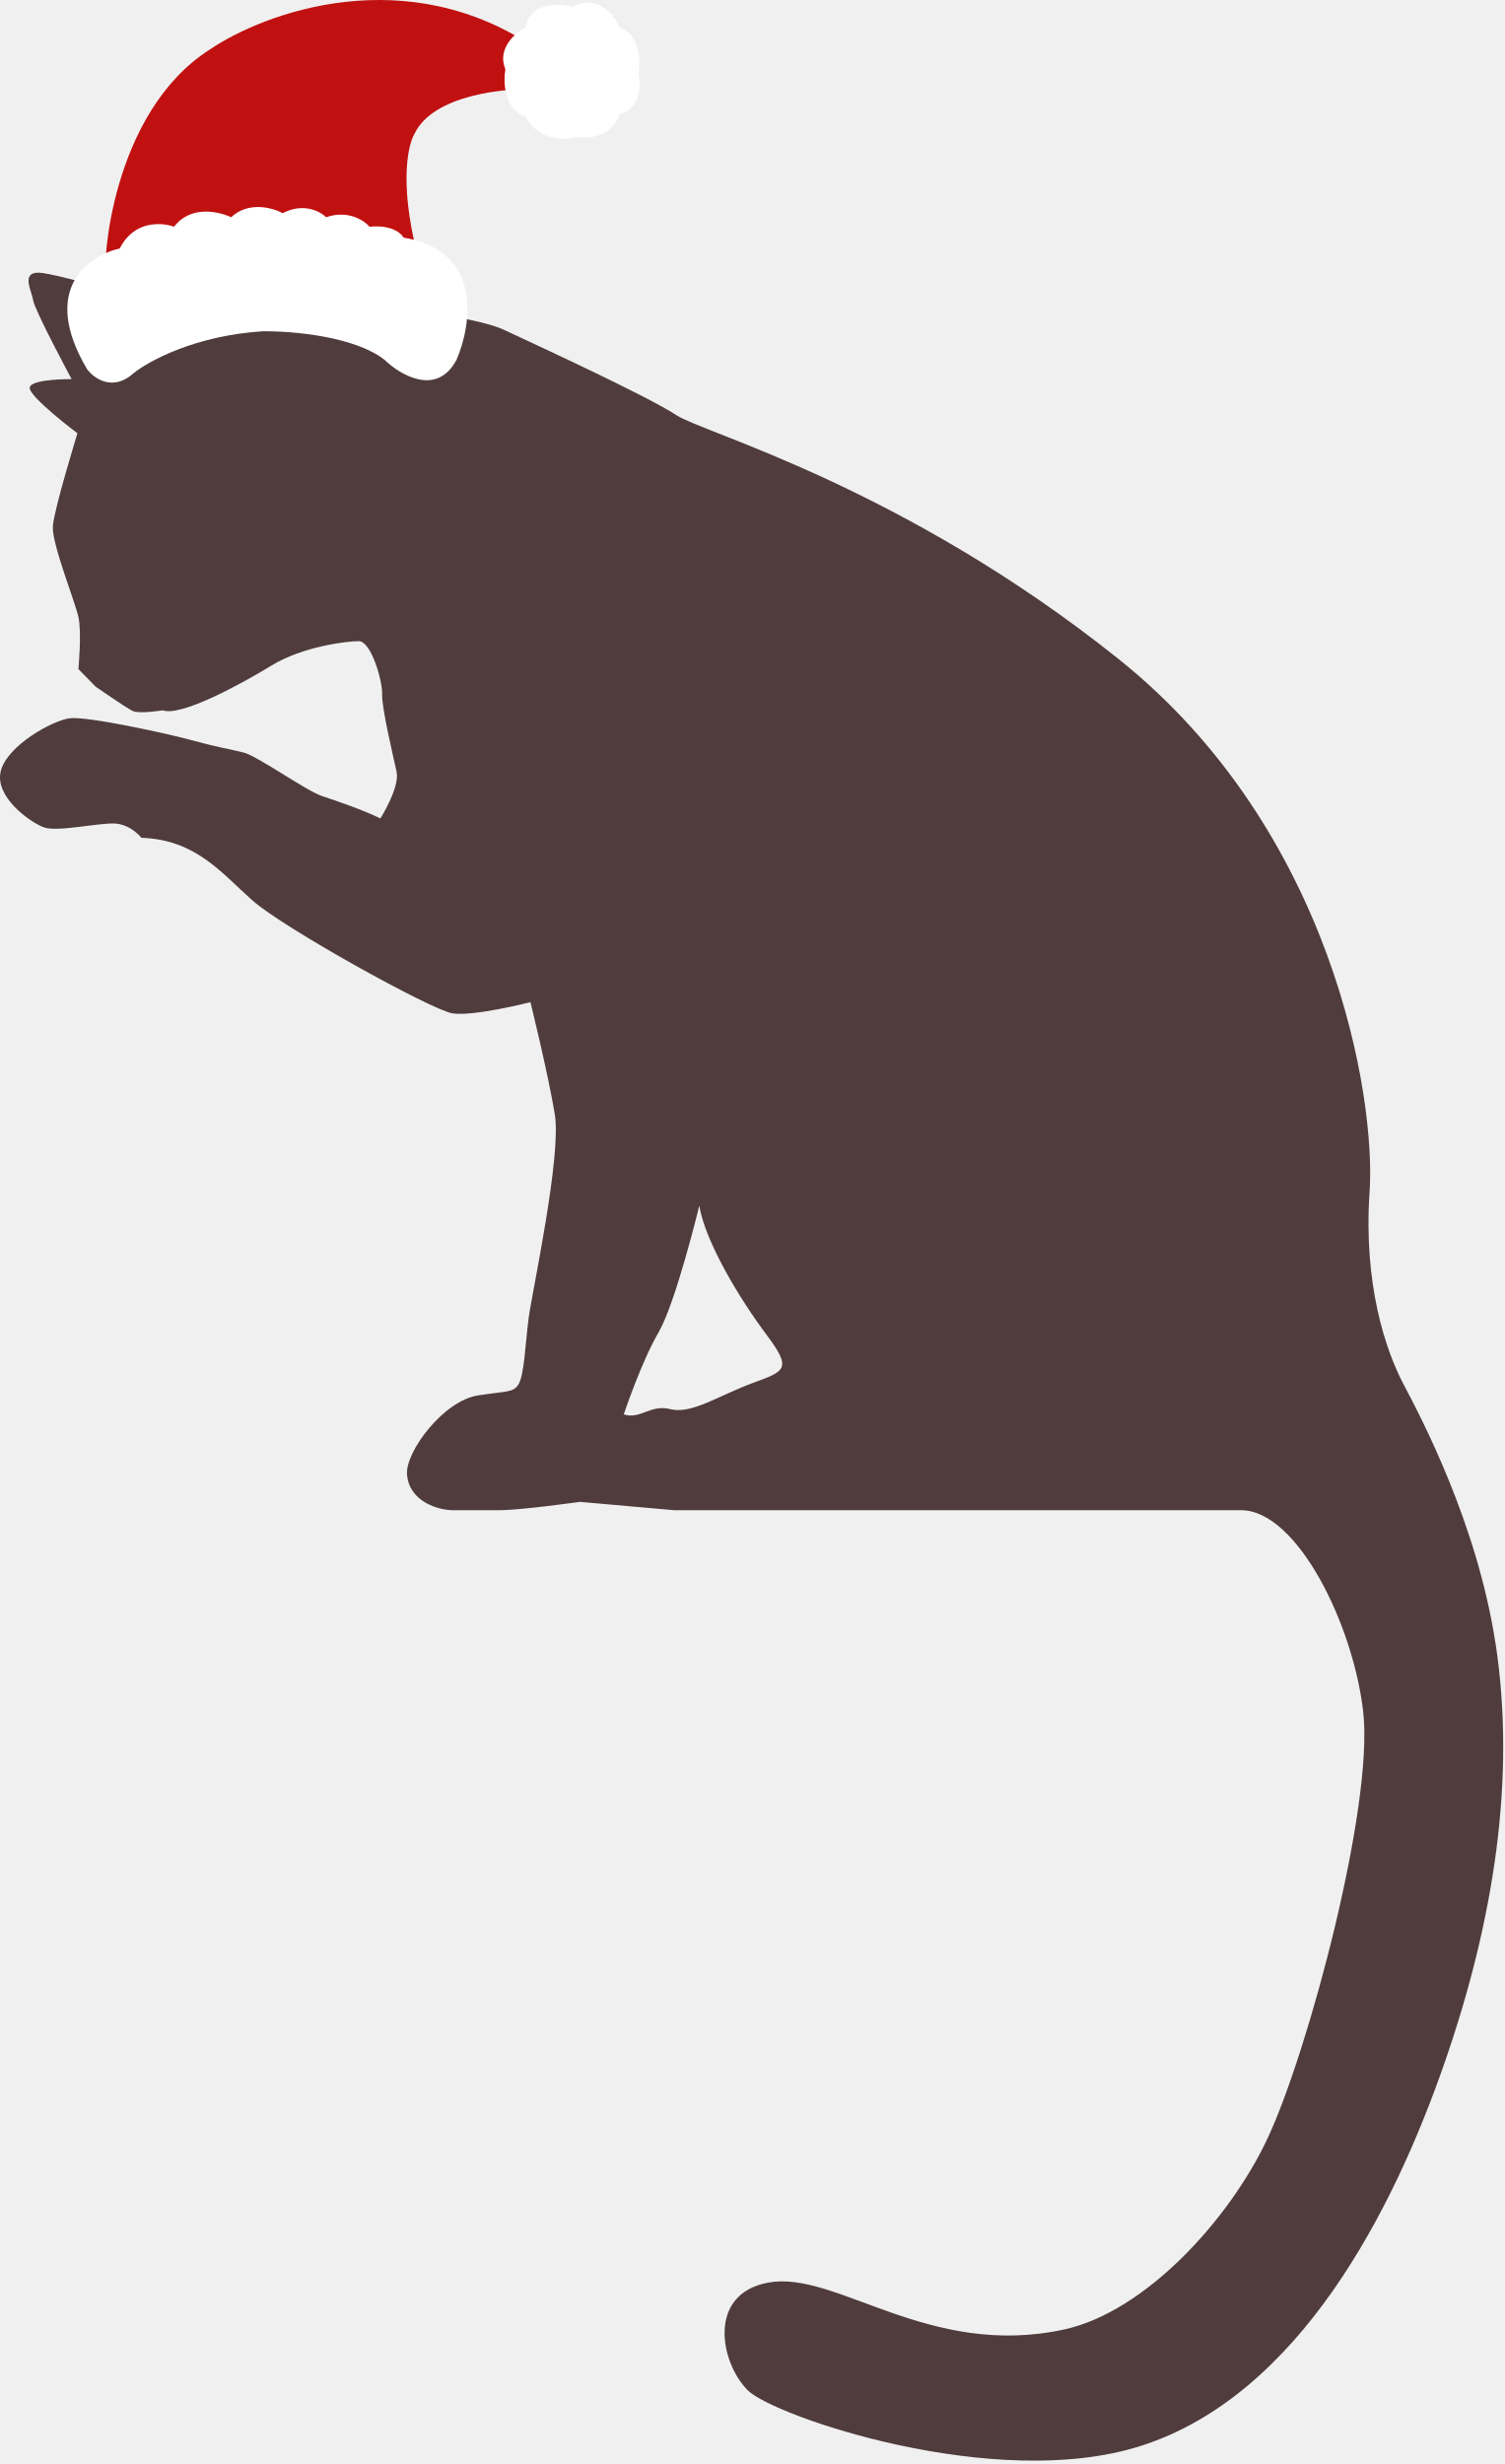
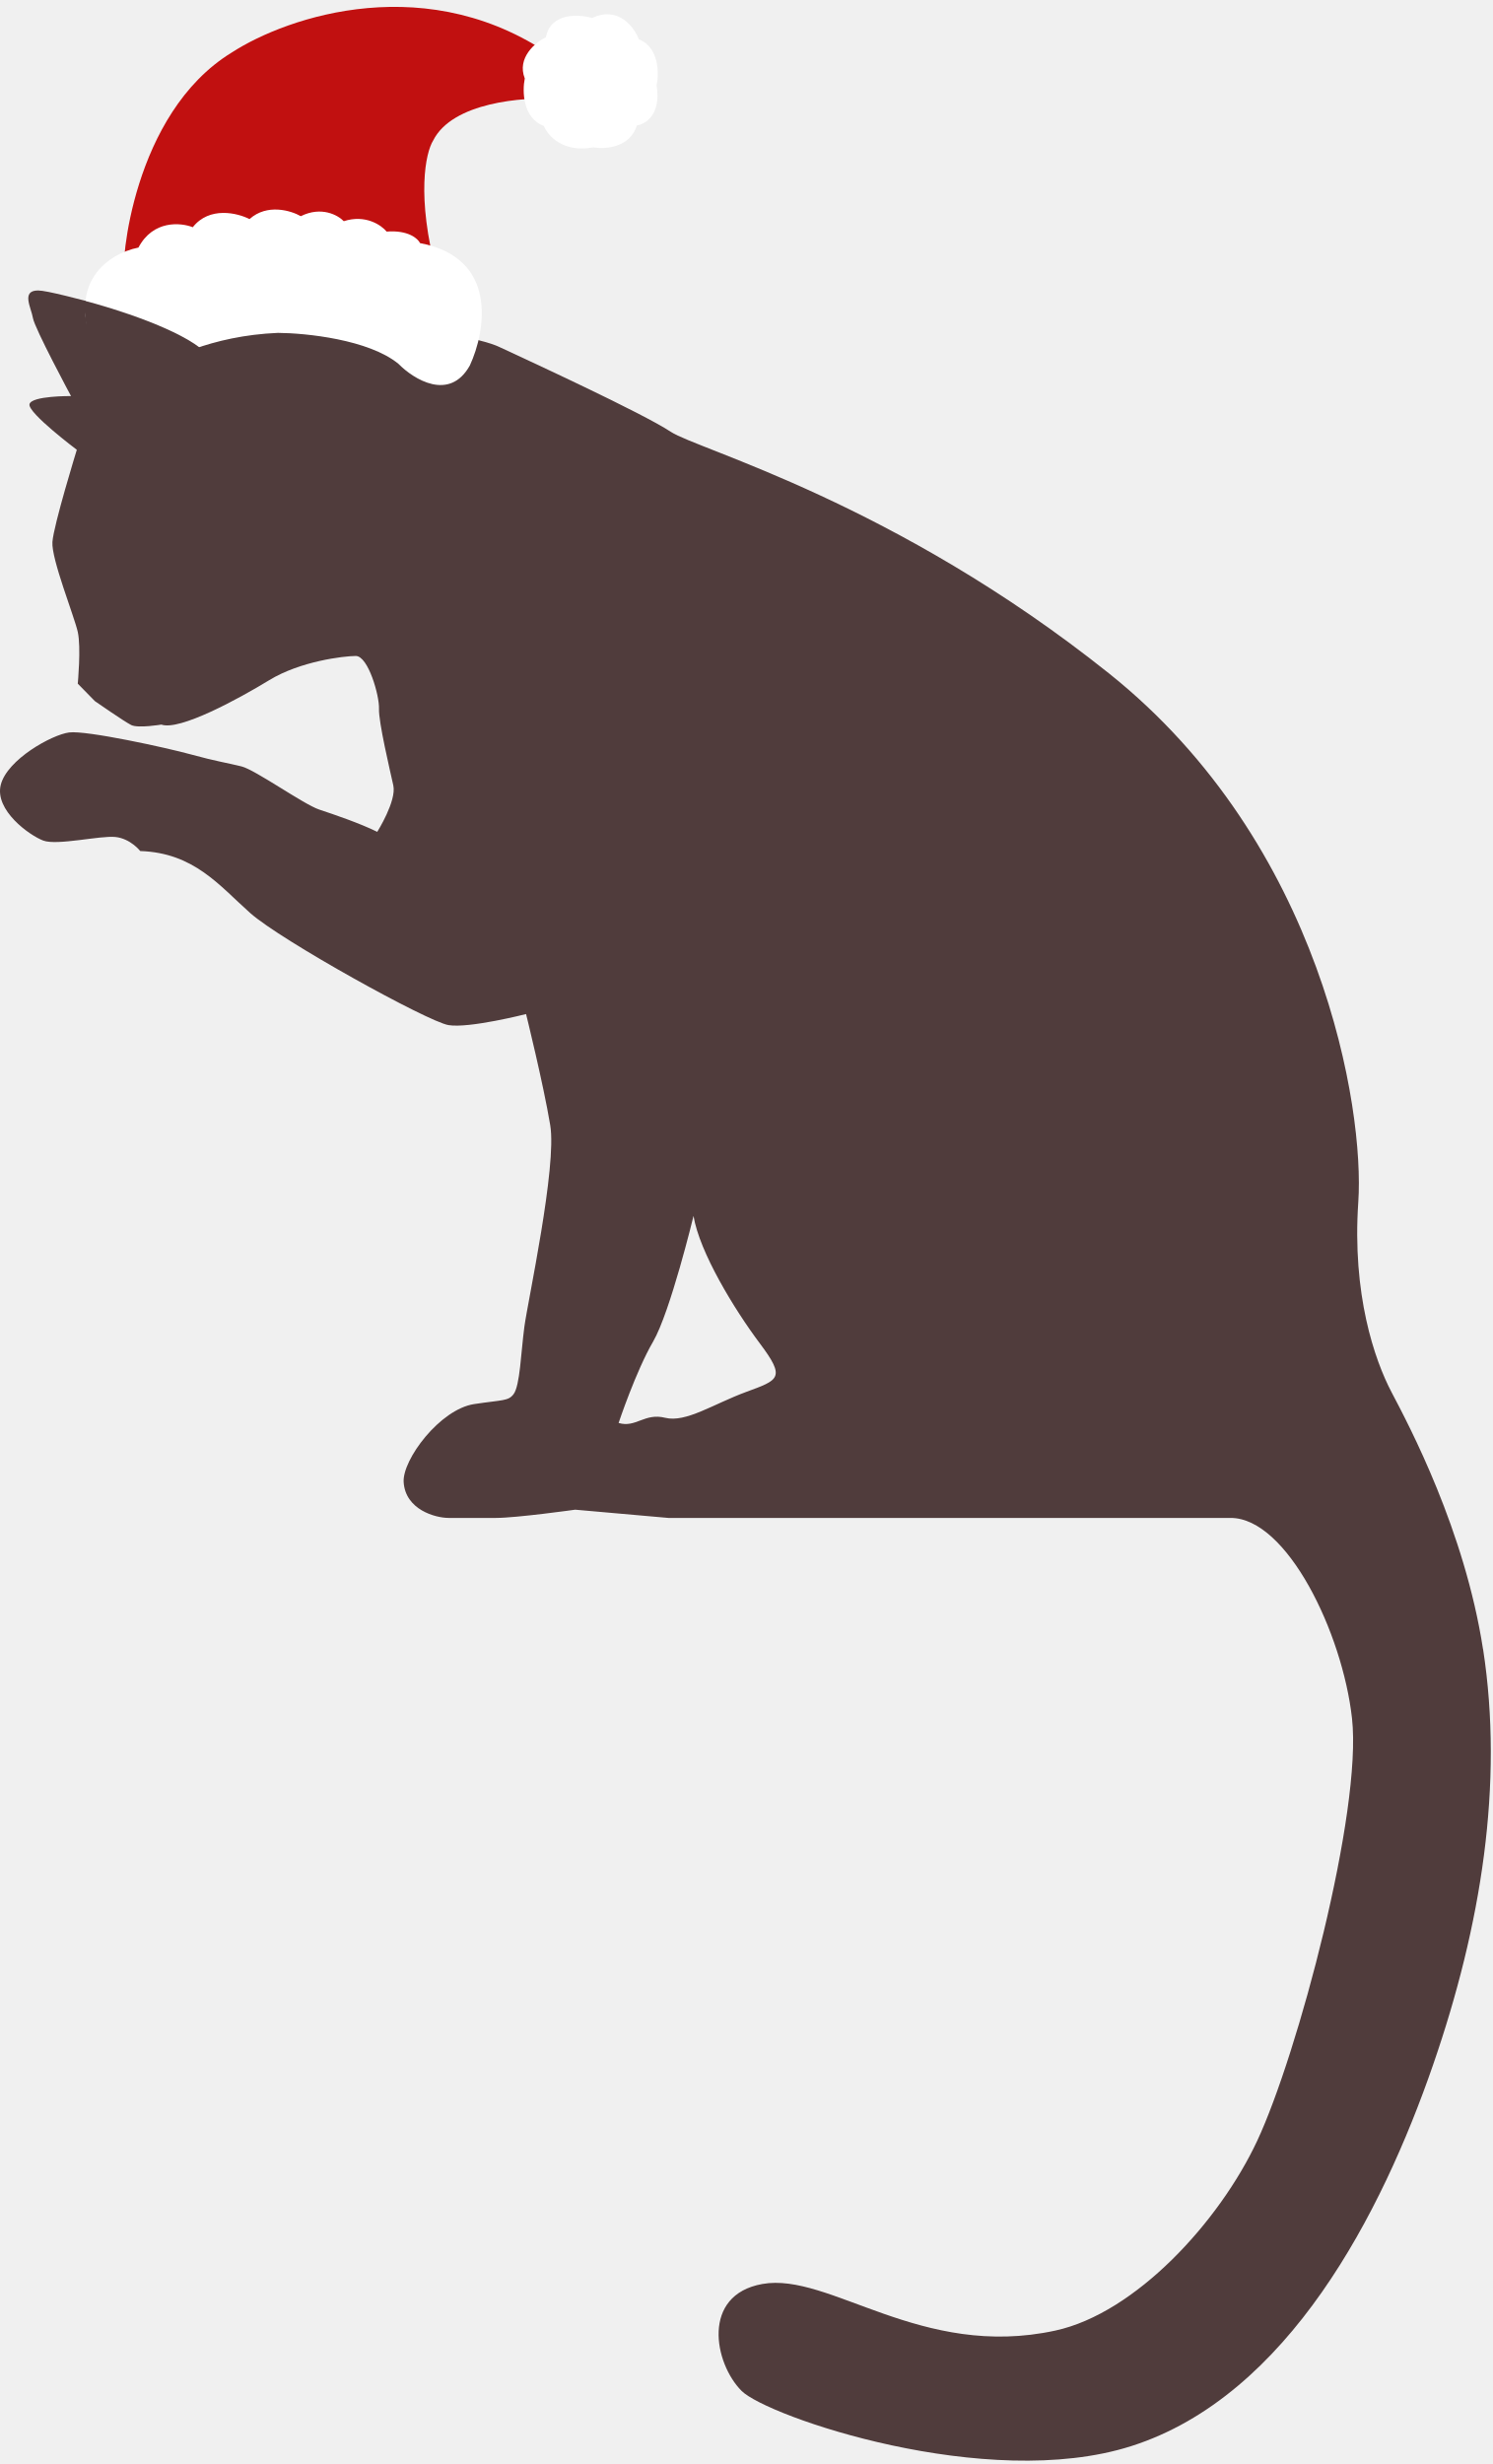
- <svg xmlns="http://www.w3.org/2000/svg" width="447" height="732" viewBox="0 0 447 732" fill="none">
-   <path d="M444.246 488.004C438.76 452.341 422.037 420.858 416.871 411.044C411.707 401.23 404.992 381.603 406.877 354.022C408.764 326.442 396.211 246.794 332.164 195.665C268.117 144.531 208.933 128.625 200.973 123.354C192.344 117.644 157.587 101.661 149.382 97.838C141.176 94.015 108.002 89.781 93.121 87.882C78.24 85.984 62.55 91.329 56.529 91.377C50.508 91.424 16.58 81 11.415 81C6.251 81 9.349 86.165 9.866 89.264C10.383 92.363 21.275 112.629 21.275 112.629C21.275 112.629 9.349 112.507 8.833 115.09C8.317 117.672 23.009 128.716 23.009 128.716C23.009 128.716 16.064 151.245 15.703 156.331C15.341 161.418 22.262 178.62 23.296 183.268C24.328 187.917 23.296 198.764 23.296 198.764L28.427 204C28.427 204 37.24 210.127 39.307 211.16C41.373 212.193 48.335 211.02 48.335 211.02C53.747 212.945 71.33 203.412 80.628 197.731C89.924 192.049 102.837 190.5 106.563 190.471C110.288 190.445 113.684 202.38 113.528 206.281C113.372 210.185 116.783 224.59 117.816 229.238C118.849 233.886 113.006 243.146 113.006 243.146C107.68 240.527 100.255 238.018 95.606 236.469C90.957 234.919 76.496 224.59 72.364 223.556C68.231 222.522 64.615 222.006 57.282 219.986C49.948 217.964 25.878 212.709 20.71 213.38C15.543 214.049 2.119 221.491 0.226 229.088C-1.666 236.687 8.833 244.217 12.965 245.766C17.097 247.315 30.01 244.217 34.555 244.686C39.101 245.156 42.004 248.895 42.004 248.895C58.131 249.44 65.649 259.195 74.946 267.459C84.243 275.724 128.146 299.999 134.344 301.033C140.542 302.066 157.584 297.723 157.584 297.723C157.584 297.723 162.752 318.594 164.818 330.989C166.884 343.385 158.103 383.674 157.071 391.421C156.037 399.169 155.78 408.982 153.842 411.565C152.263 413.672 150.614 413.244 142.043 414.538C131.78 416.088 120.496 431.205 120.915 437.907C121.432 446.171 130.392 448.639 134.39 448.639H148.548C154.746 448.639 172.307 446.171 172.307 446.171L200.199 448.639H368.637C385.452 448.639 402.132 482.92 404.993 508.668C408.092 536.559 388.708 609.315 376.585 635.218C365.222 659.493 340.144 686.805 316.154 692.033C275.866 700.813 248.491 674.472 228.347 678.087C210.018 681.377 213.885 701.846 222.149 710.111C229.775 717.737 295.546 740.449 338.874 726.639C385.876 711.66 413.956 656.773 429.263 612.489C443.748 570.622 450.462 528.269 444.264 487.982L444.246 488.004ZM223.526 410.897C213.713 414.512 205.448 420.193 199.25 418.645C193.052 417.095 190.47 421.743 185.304 420.193C185.304 420.193 190.47 404.699 195.625 395.853C200.78 387.006 207.746 358.193 207.746 358.193C209.529 369.021 219.911 386.104 227.658 396.434C235.406 406.765 233.34 407.282 223.526 410.897Z" fill="#503C3C" />
-   <path d="M62.203 14.789C32.756 33.748 30.336 79.733 31.546 82.153L125.13 79.733C118.353 56.498 120.962 43.429 123.113 39.799C128.599 28.181 149.871 26.084 159.821 26.487V14.789C121.096 -11.995 78.607 3.629 62.203 14.789Z" fill="#C11010" />
-   <path d="M25.899 109.719C11.7 85.839 26.437 75.835 35.58 73.818C39.775 65.428 48.085 66.019 51.715 67.364C56.556 60.91 65.027 62.792 68.657 64.54C73.82 59.7 81.027 61.717 83.985 63.33C90.117 60.103 95.145 62.792 96.894 64.54C103.348 62.282 108.188 65.482 109.802 67.364C116.256 66.719 119.214 69.247 119.886 70.591C143.443 74.464 140.19 96.407 135.618 106.895C129.809 117.867 118.945 111.467 114.239 106.895C105.203 99.796 86.271 98.29 77.935 98.424C57.927 99.715 44.051 107.299 39.614 110.929C33.482 116.415 27.916 112.408 25.899 109.719Z" fill="white" />
-   <path d="M150.139 20.578C147.558 14.447 153.098 9.687 156.19 8.074C157.481 0.652 165.871 0.947 169.905 2.023C177.65 -1.849 182.544 4.443 184.023 8.074C190.155 10.333 190.343 18.158 189.671 21.789C191.284 30.502 186.578 33.487 184.023 33.89C182.087 40.667 174.611 41.285 171.115 40.748C162.079 42.684 157.4 37.52 156.19 34.697C149.736 32.438 149.467 24.343 150.139 20.578Z" fill="white" />
+ <svg xmlns="http://www.w3.org/2000/svg" width="447" height="738" viewBox="0 0 447 738" fill="none">
+   <path d="M444.246 494.004C438.76 458.341 422.037 426.858 416.871 417.044C411.707 407.23 404.992 387.603 406.877 360.022C408.764 332.441 396.211 252.794 332.164 201.664C268.117 150.53 208.933 134.625 200.973 129.354C192.344 123.644 157.587 107.66 149.382 103.838C141.176 100.015 108.002 95.78 93.121 93.882C78.24 91.984 62.55 97.329 56.529 97.377C50.508 97.424 16.58 87 11.415 87C6.251 87 9.349 92.165 9.866 95.264C10.383 98.363 21.275 118.629 21.275 118.629C21.275 118.629 9.349 118.507 8.833 121.089C8.317 123.672 23.009 134.716 23.009 134.716C23.009 134.716 16.064 157.245 15.703 162.331C15.341 167.417 22.262 184.62 23.296 189.268C24.328 193.917 23.296 204.764 23.296 204.764L28.427 210C28.427 210 37.24 216.127 39.307 217.159C41.373 218.193 48.335 217.02 48.335 217.02C53.747 218.945 71.33 209.411 80.628 203.731C89.924 198.049 102.837 196.5 106.563 196.471C110.288 196.444 113.684 208.38 113.528 212.281C113.372 216.185 116.783 230.589 117.816 235.238C118.849 239.886 113.006 249.146 113.006 249.146C107.68 246.527 100.255 244.018 95.606 242.468C90.957 240.919 76.496 230.589 72.364 229.556C68.231 228.522 64.615 228.006 57.282 225.985C49.948 223.964 25.878 218.709 20.71 219.38C15.543 220.049 2.119 227.491 0.226 235.088C-1.666 242.687 8.833 250.216 12.965 251.766C17.097 253.315 30.01 250.216 34.555 250.686C39.101 251.156 42.004 254.895 42.004 254.895C58.131 255.44 65.649 265.195 74.946 273.459C84.243 281.723 128.146 305.999 134.344 307.032C140.542 308.066 157.584 303.723 157.584 303.723C157.584 303.723 162.752 324.593 164.818 336.989C166.884 349.385 158.103 389.674 157.071 397.421C156.037 405.169 155.78 414.981 153.842 417.565C152.263 419.672 150.614 419.243 142.043 420.538C131.78 422.088 120.496 437.205 120.915 443.906C121.432 452.171 130.392 454.638 134.39 454.638H148.548C154.746 454.638 172.307 452.171 172.307 452.171L200.199 454.638H368.637C385.452 454.638 402.132 488.92 404.993 514.667C408.092 542.559 388.708 615.315 376.585 641.218C365.222 665.493 340.144 692.805 316.154 698.033C275.866 706.813 248.491 680.472 228.347 684.086C210.018 687.377 213.885 707.846 222.149 716.111C229.775 723.737 295.546 746.449 338.874 732.638C385.876 717.66 413.956 662.773 429.263 618.489C443.748 576.621 450.462 534.269 444.264 493.981L444.246 494.004ZM223.526 416.897C213.713 420.511 205.448 426.193 199.25 424.645C193.052 423.095 190.47 427.743 185.304 426.193C185.304 426.193 190.47 410.698 195.625 401.852C200.78 393.005 207.746 364.193 207.746 364.193C209.529 375.02 219.911 392.104 227.658 402.434C235.406 412.764 233.34 413.282 223.526 416.897Z" fill="#503C3C" />
+   <path d="M69.412 15.733C39.548 34.026 36.095 79.945 37.251 82.392L130.865 82.074C124.612 58.693 127.513 45.685 129.746 42.104C135.491 30.613 156.804 28.993 166.743 29.62L167.006 17.925C128.892 -9.722 86.063 4.944 69.412 15.733Z" fill="#C11010" />
+   <path d="M30.986 109.824C17.327 85.631 32.285 75.96 41.471 74.149C45.853 65.855 54.148 66.633 57.747 68.059C62.731 61.715 71.158 63.788 74.748 65.617C80.019 60.893 87.178 63.071 90.1 64.751C96.302 61.662 101.269 64.464 102.977 66.251C109.48 64.137 114.248 67.445 115.819 69.364C122.286 68.863 125.186 71.457 125.828 72.816C149.293 77.216 145.547 99.082 140.741 109.464C134.687 120.303 123.969 113.66 119.367 108.984C110.493 101.684 91.6 99.753 83.262 99.7C63.231 100.541 49.188 107.812 44.67 111.341C38.417 116.688 32.942 112.557 30.986 109.824Z" fill="white" />
+   <path d="M157.197 23.496C154.754 17.308 160.399 12.674 163.527 11.13C164.984 3.739 173.366 4.223 177.374 5.389C185.204 1.691 189.956 8.092 191.353 11.755C197.432 14.151 197.445 21.979 196.691 25.593C198.108 34.34 193.336 37.219 190.773 37.565C188.685 44.296 181.197 44.747 177.714 44.131C168.638 45.863 164.075 40.596 162.929 37.746C156.527 35.343 156.44 27.245 157.197 23.496Z" fill="white" />
+   <path d="M61.5 105.5C54.3 98.7 34.167 92.333 25 90L27.5 113L41 118L61.5 105.5Z" fill="#503C3C" />
</svg>
